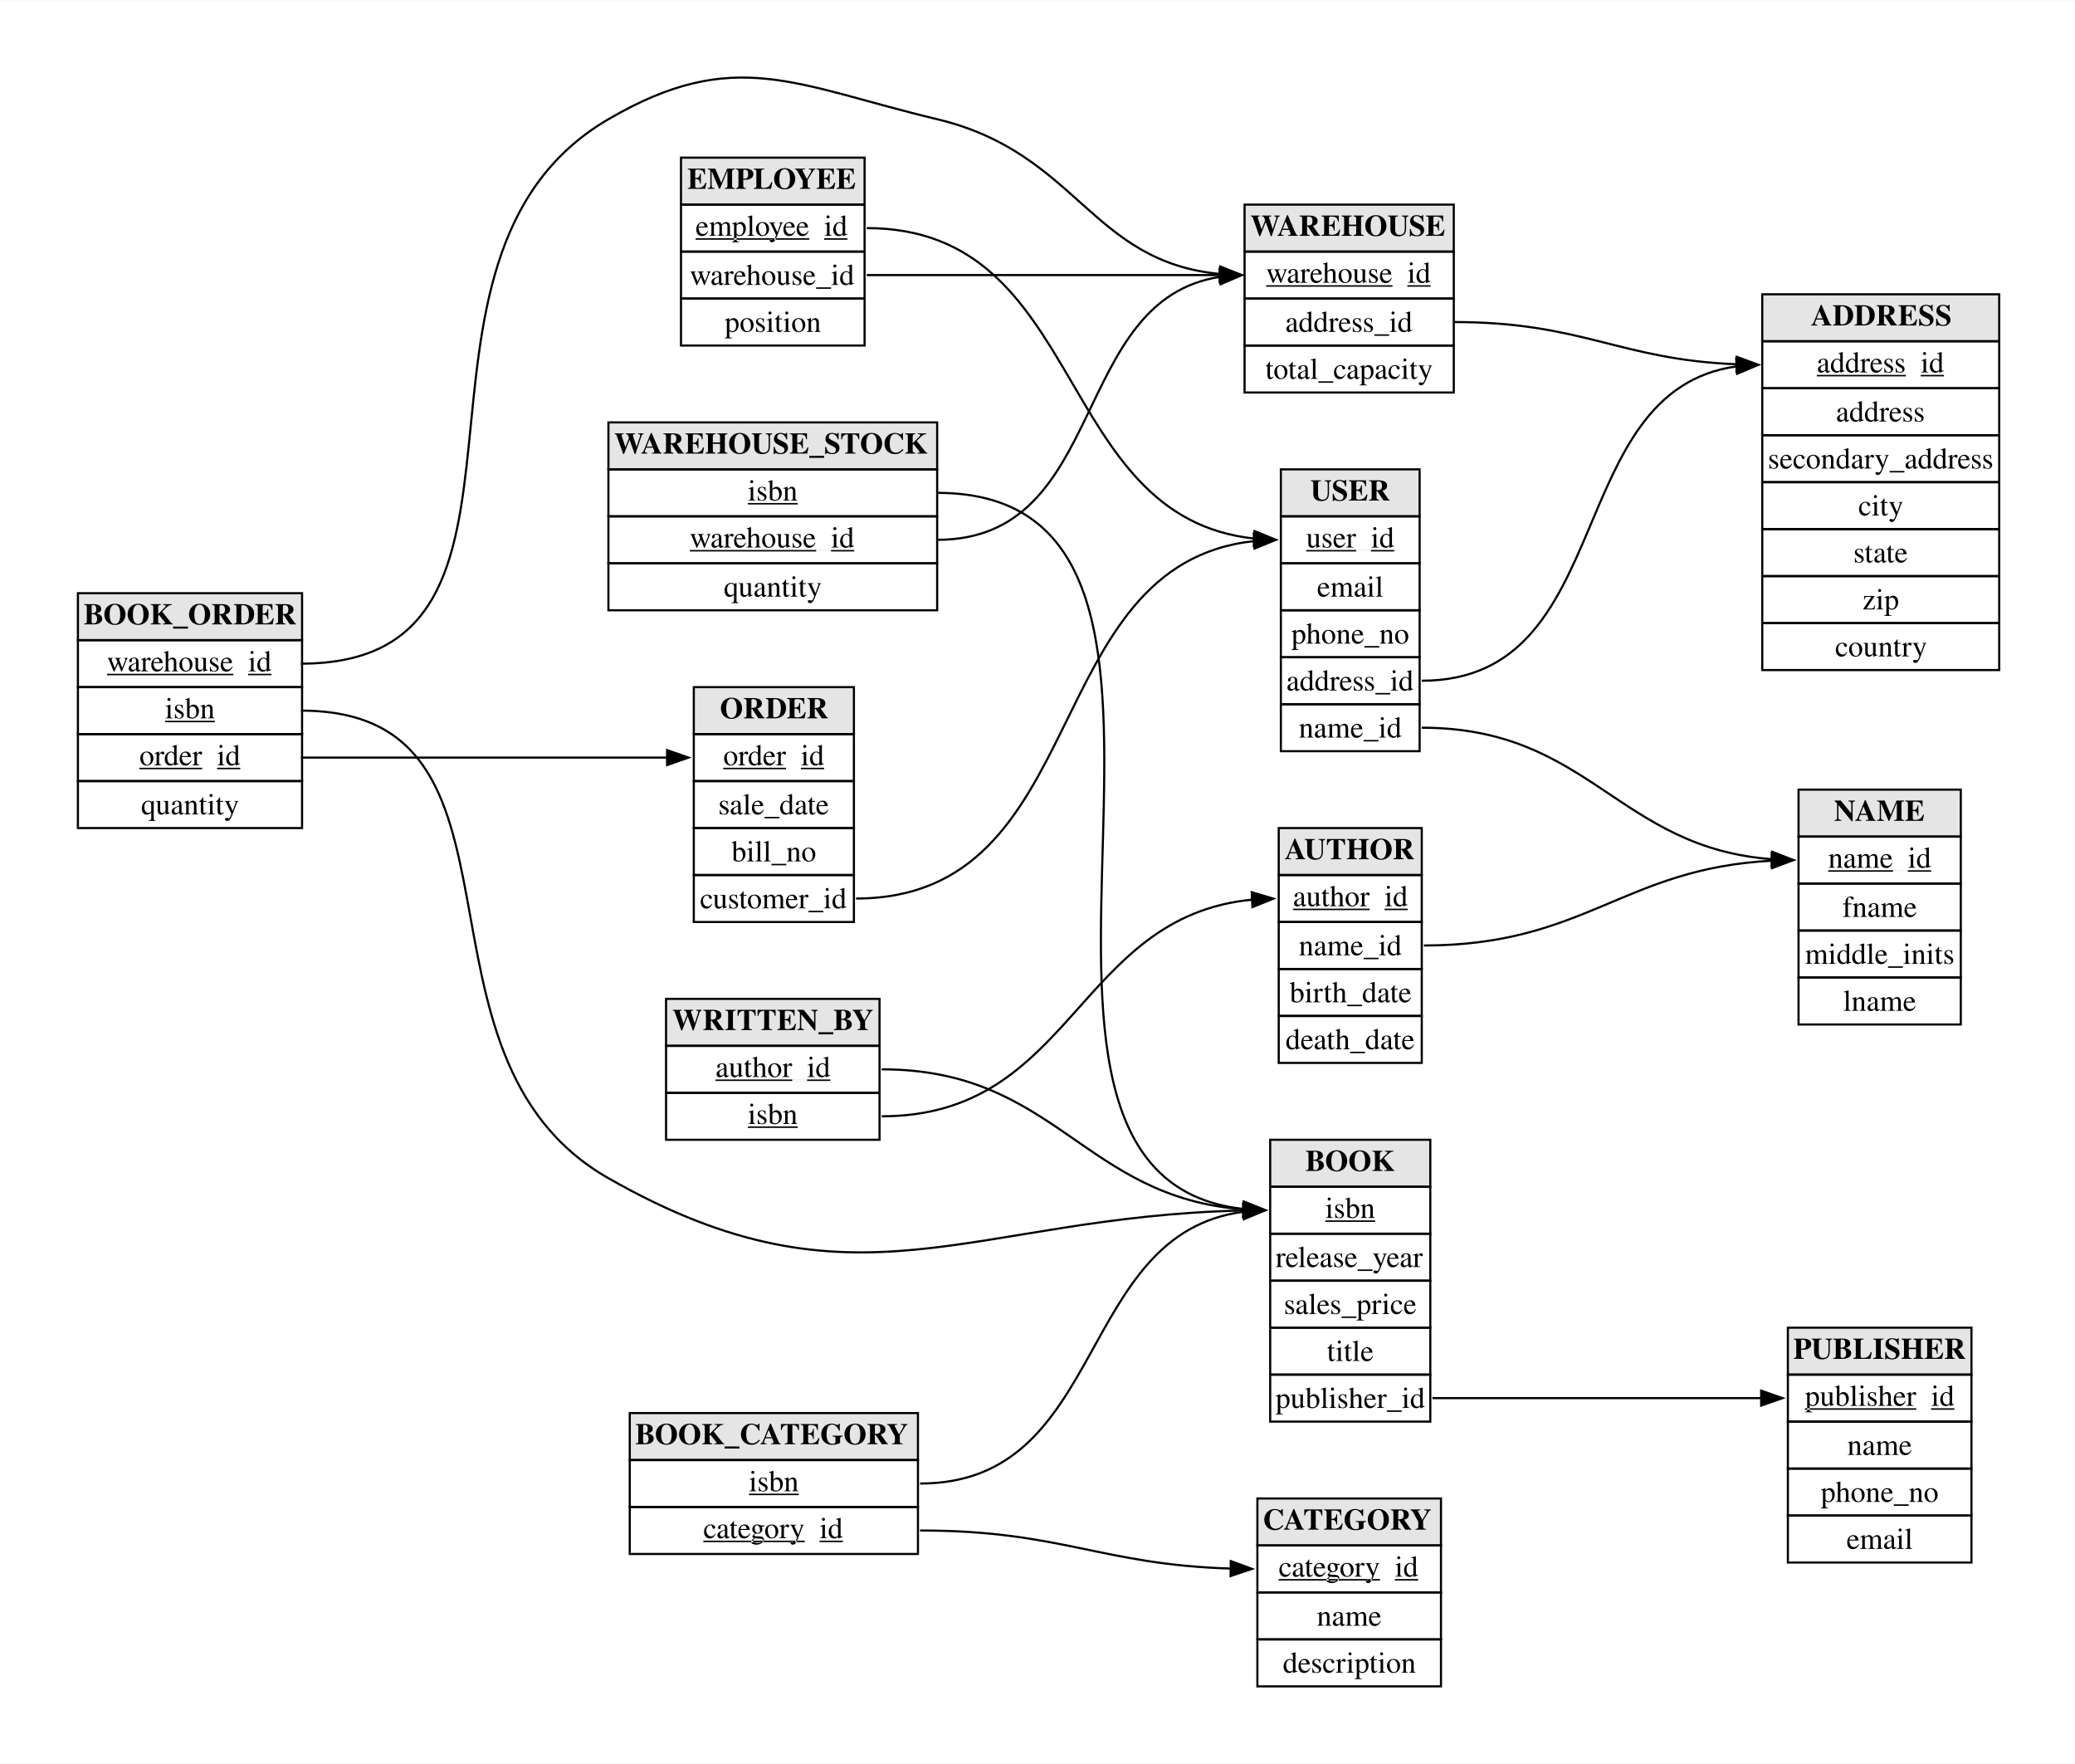
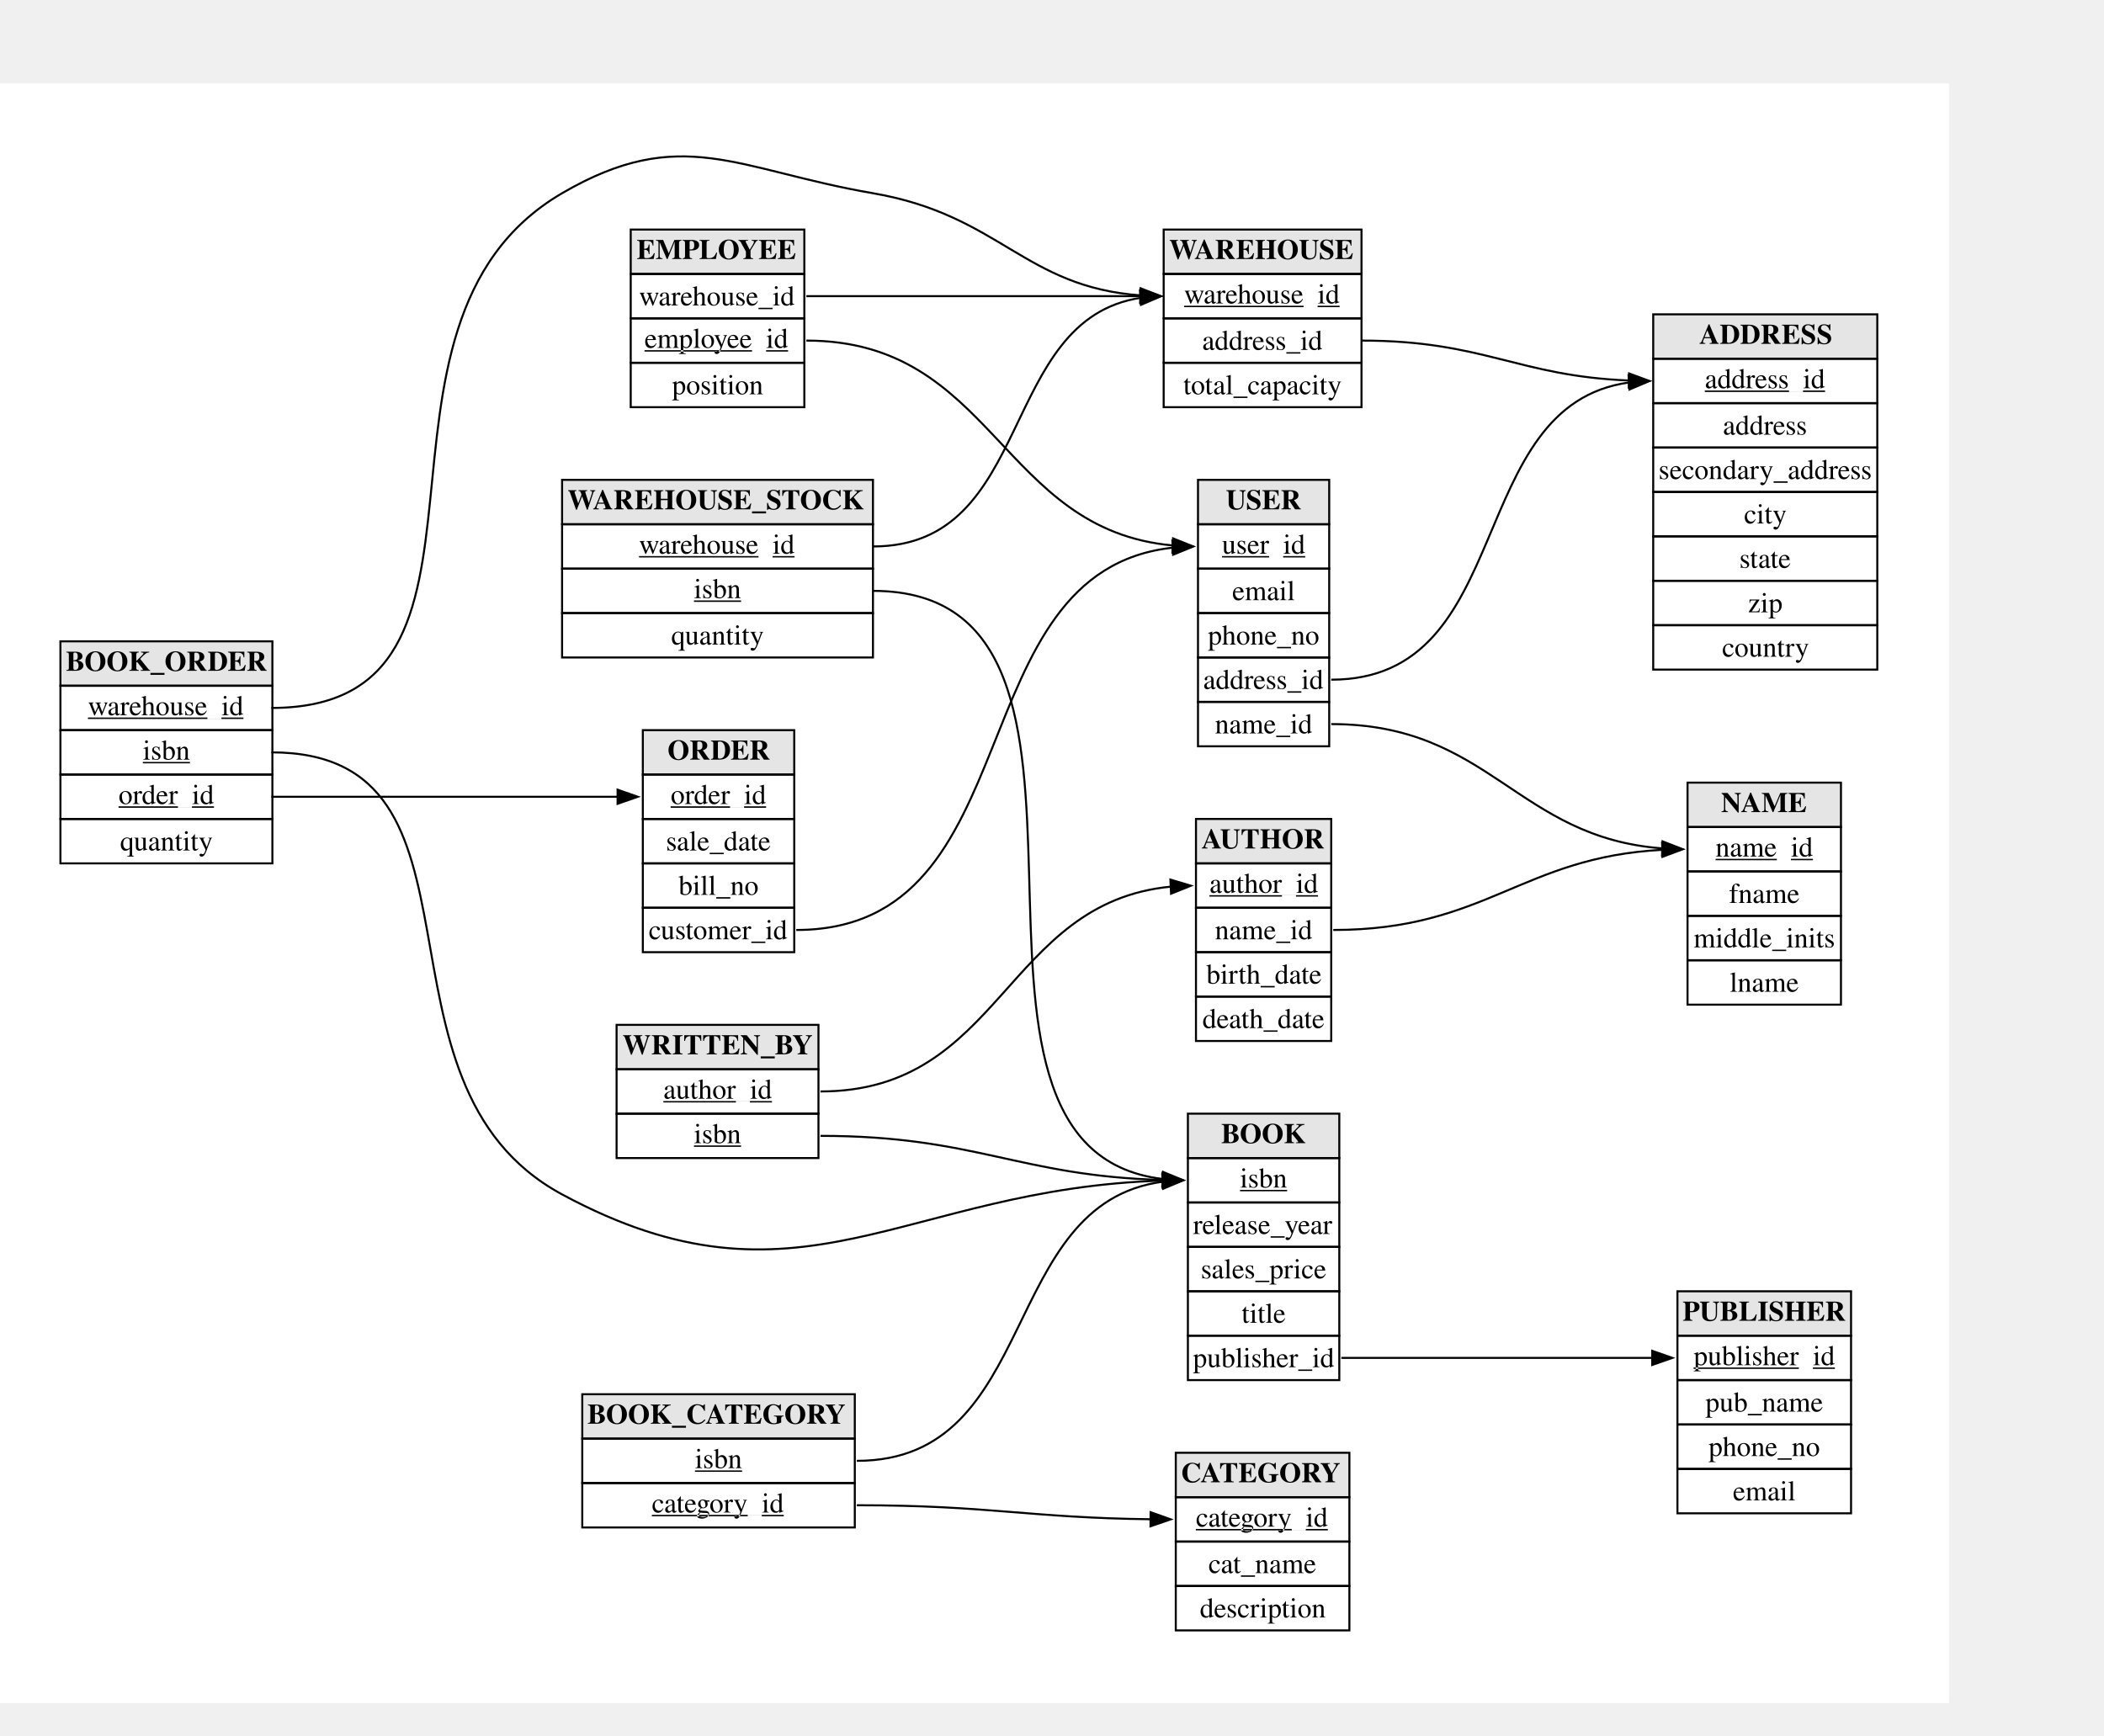
- <svg xmlns="http://www.w3.org/2000/svg" width="972pt" height="826pt" viewBox="0.00 0.00 972 825.67">
-   <g id="graph0" class="graph" transform="translate(36,789.67) scale(1)" data-name="Relational">
-     <polygon fill="white" stroke="none" points="-36,36 -36,-789.67 936,-789.67 936,36 -36,36" />
+ <svg xmlns="http://www.w3.org/2000/svg" width="972pt" height="802pt" viewBox="0.00 0.00 972.00 802.36">
+   <g id="graph0" class="graph" transform="translate(27.24246,753.6383) scale(0.933033)" data-name="Relational">
+     <polygon fill="white" stroke="none" points="-36,36 -36,-766.36 936,-766.36 936,36 -36,36" />
    <g id="node1" class="node" pointer-events="visible" data-name="WAREHOUSE_STOCK">
-       <polygon fill="#e5e5e5" stroke="none" points="249,-570 249,-592 403,-592 403,-570 249,-570" />
-       <polygon fill="none" stroke="black" points="249,-570 249,-592 403,-592 403,-570 249,-570" />
-       <text text-anchor="start" x="251.71" y="-577.4" font-family="Times,serif" font-weight="bold" font-size="14.00">WAREHOUSE_STOCK</text>
+       <polygon fill="#e5e5e5" stroke="none" points="249,-548 249,-570 403,-570 403,-548 249,-548" />
      <polygon fill="none" stroke="black" points="249,-548 249,-570 403,-570 403,-548 249,-548" />
-       <text text-anchor="start" x="314.33" y="-555.4" font-family="Times,serif" text-decoration="underline" font-size="14.00">isbn</text>
+       <text text-anchor="start" x="251.71" y="-555.4" font-family="Times,serif" font-weight="bold" font-size="14.00">WAREHOUSE_STOCK</text>
      <polygon fill="none" stroke="black" points="249,-526 249,-548 403,-548 403,-526 249,-526" />
      <text text-anchor="start" x="287.12" y="-533.4" font-family="Times,serif" text-decoration="underline" font-size="14.00">warehouse_id</text>
      <polygon fill="none" stroke="black" points="249,-504 249,-526 403,-526 403,-504 249,-504" />
-       <text text-anchor="start" x="303.06" y="-510.4" font-family="Times,serif" font-size="14.00">quantity</text>
+       <text text-anchor="start" x="314.33" y="-511.4" font-family="Times,serif" text-decoration="underline" font-size="14.00">isbn</text>
+       <polygon fill="none" stroke="black" points="249,-482 249,-504 403,-504 403,-482 249,-482" />
+       <text text-anchor="start" x="303.06" y="-488.4" font-family="Times,serif" font-size="14.00">quantity</text>
    </g>
    <g id="node2" class="node" pointer-events="visible" data-name="WAREHOUSE">
      <polygon fill="#e5e5e5" stroke="none" points="547,-672 547,-694 645,-694 645,-672 547,-672" />
      <polygon fill="none" stroke="black" points="547,-672 547,-694 645,-694 645,-672 547,-672" />
      <text text-anchor="start" x="549.71" y="-679.4" font-family="Times,serif" font-weight="bold" font-size="14.00">WAREHOUSE</text>
      <polygon fill="none" stroke="black" points="547,-650 547,-672 645,-672 645,-650 547,-650" />
      <text text-anchor="start" x="557.12" y="-657.4" font-family="Times,serif" text-decoration="underline" font-size="14.00">warehouse_id</text>
      <polygon fill="none" stroke="black" points="547,-628 547,-650 645,-650 645,-628 547,-628" />
      <text text-anchor="start" x="566.06" y="-634.4" font-family="Times,serif" font-size="14.00">address_id</text>
      <polygon fill="none" stroke="black" points="547,-606 547,-628 645,-628 645,-606 547,-606" />
      <text text-anchor="start" x="556.74" y="-612.4" font-family="Times,serif" font-size="14.00">total_capacity</text>
    </g>
    <g id="edge2" class="edge" data-name="WAREHOUSE_STOCK:2-&gt;WAREHOUSE:1" data-comment="WAREHOUSE_STOCK-&gt;WAREHOUSE">
      <path fill="none" stroke="black" d="M403,-537C483.5,-537 464.64,-649.65 535.82,-660.21" />
      <polygon fill="black" stroke="black" points="535.27,-663.68 545.49,-660.89 535.76,-656.7 535.27,-663.68" />
    </g>
    <g id="node8" class="node" pointer-events="visible" data-name="BOOK">
      <polygon fill="#e5e5e5" stroke="none" points="559,-234 559,-256 634,-256 634,-234 559,-234" />
      <polygon fill="none" stroke="black" points="559,-234 559,-256 634,-256 634,-234 559,-234" />
      <text text-anchor="start" x="575.5" y="-241.4" font-family="Times,serif" font-weight="bold" font-size="14.00">BOOK</text>
      <polygon fill="none" stroke="black" points="559,-212 559,-234 634,-234 634,-212 559,-212" />
      <text text-anchor="start" x="584.83" y="-219.4" font-family="Times,serif" text-decoration="underline" font-size="14.00">isbn</text>
      <polygon fill="none" stroke="black" points="559,-190 559,-212 634,-212 634,-190 559,-190" />
      <text text-anchor="start" x="561.53" y="-196.4" font-family="Times,serif" font-size="14.00">release_year</text>
      <polygon fill="none" stroke="black" points="559,-168 559,-190 634,-190 634,-168 559,-168" />
      <text text-anchor="start" x="565.4" y="-174.4" font-family="Times,serif" font-size="14.00">sales_price</text>
      <polygon fill="none" stroke="black" points="559,-146 559,-168 634,-168 634,-146 559,-146" />
      <text text-anchor="start" x="585.61" y="-152.4" font-family="Times,serif" font-size="14.00">title</text>
      <polygon fill="none" stroke="black" points="559,-124 559,-146 634,-146 634,-124 559,-124" />
      <text text-anchor="start" x="561.5" y="-130.4" font-family="Times,serif" font-size="14.00">publisher_id</text>
    </g>
    <g id="edge1" class="edge" data-name="WAREHOUSE_STOCK:1-&gt;BOOK:1" data-comment="WAREHOUSE_STOCK-&gt;BOOK">
-       <path fill="none" stroke="black" d="M403,-559C563.44,-559 401.83,-239.21 546.55,-223.59" />
-       <polygon fill="black" stroke="black" points="546.68,-227.09 556.49,-223.08 546.32,-220.1 546.68,-227.09" />
+       <path fill="none" stroke="black" d="M403,-515C545.91,-515 418.45,-238.75 546.58,-223.64" />
+       <polygon fill="black" stroke="black" points="546.7,-227.14 556.49,-223.09 546.31,-220.15 546.7,-227.14" />
    </g>
    <g id="node4" class="node" pointer-events="visible" data-name="ADDRESS">
      <polygon fill="#e5e5e5" stroke="none" points="789.5,-630 789.5,-652 900.5,-652 900.5,-630 789.5,-630" />
      <polygon fill="none" stroke="black" points="789.5,-630 789.5,-652 900.5,-652 900.5,-630 789.5,-630" />
      <text text-anchor="start" x="812.32" y="-637.4" font-family="Times,serif" font-weight="bold" font-size="14.00">ADDRESS</text>
      <polygon fill="none" stroke="black" points="789.5,-608 789.5,-630 900.5,-630 900.5,-608 789.5,-608" />
      <text text-anchor="start" x="815.06" y="-615.4" font-family="Times,serif" text-decoration="underline" font-size="14.00">address_id</text>
      <polygon fill="none" stroke="black" points="789.5,-586 789.5,-608 900.5,-608 900.5,-586 789.5,-586" />
      <text text-anchor="start" x="824.01" y="-592.4" font-family="Times,serif" font-size="14.00">address</text>
      <polygon fill="none" stroke="black" points="789.5,-564 789.5,-586 900.5,-586 900.5,-564 789.5,-564" />
      <text text-anchor="start" x="792.13" y="-570.4" font-family="Times,serif" font-size="14.00">secondary_address</text>
      <polygon fill="none" stroke="black" points="789.5,-542 789.5,-564 900.5,-564 900.5,-542 789.5,-542" />
      <text text-anchor="start" x="834.5" y="-548.4" font-family="Times,serif" font-size="14.00">city</text>
      <polygon fill="none" stroke="black" points="789.5,-520 789.5,-542 900.5,-542 900.5,-520 789.5,-520" />
      <text text-anchor="start" x="832.17" y="-526.4" font-family="Times,serif" font-size="14.00">state</text>
      <polygon fill="none" stroke="black" points="789.5,-498 789.5,-520 900.5,-520 900.5,-498 789.5,-498" />
      <text text-anchor="start" x="836.45" y="-504.4" font-family="Times,serif" font-size="14.00">zip</text>
      <polygon fill="none" stroke="black" points="789.5,-476 789.5,-498 900.5,-498 900.5,-476 789.5,-476" />
      <text text-anchor="start" x="823.62" y="-482.4" font-family="Times,serif" font-size="14.00">country</text>
    </g>
    <g id="edge3" class="edge" data-name="WAREHOUSE:2-&gt;ADDRESS:1" data-comment="WAREHOUSE-&gt;ADDRESS">
      <path fill="none" stroke="black" d="M645,-639C705.7,-639 722.41,-621.35 777.79,-619.21" />
      <polygon fill="black" stroke="black" points="777.55,-622.72 787.49,-619.03 777.42,-615.72 777.55,-622.72" />
    </g>
    <g id="node3" class="node" pointer-events="visible" data-name="EMPLOYEE">
-       <polygon fill="#e5e5e5" stroke="none" points="283,-694 283,-716 369,-716 369,-694 283,-694" />
-       <polygon fill="none" stroke="black" points="283,-694 283,-716 369,-716 369,-694 283,-694" />
-       <text text-anchor="start" x="285.94" y="-701.4" font-family="Times,serif" font-weight="bold" font-size="14.00">EMPLOYEE</text>
+       <polygon fill="#e5e5e5" stroke="none" points="283,-672 283,-694 369,-694 369,-672 283,-672" />
      <polygon fill="none" stroke="black" points="283,-672 283,-694 369,-694 369,-672 283,-672" />
-       <text text-anchor="start" x="289.84" y="-679.4" font-family="Times,serif" text-decoration="underline" font-size="14.00">employee_id</text>
+       <text text-anchor="start" x="285.94" y="-679.4" font-family="Times,serif" font-size="14.00" font-weight="bold">EMPLOYEE</text>
      <polygon fill="none" stroke="black" points="283,-650 283,-672 369,-672 369,-650 283,-650" />
      <text text-anchor="start" x="287.12" y="-656.4" font-family="Times,serif" font-size="14.00">warehouse_id</text>
      <polygon fill="none" stroke="black" points="283,-628 283,-650 369,-650 369,-628 283,-628" />
-       <text text-anchor="start" x="303.44" y="-634.4" font-family="Times,serif" font-size="14.00">position</text>
+       <text text-anchor="start" x="289.84" y="-635.4" font-family="Times,serif" text-decoration="underline" font-size="14.00">employee_id</text>
+       <polygon fill="none" stroke="black" points="283,-606 283,-628 369,-628 369,-606 283,-606" />
+       <text text-anchor="start" x="303.44" y="-612.4" font-family="Times,serif" font-size="14.00">position</text>
    </g>
    <g id="edge5" class="edge" data-name="EMPLOYEE:2-&gt;WAREHOUSE:1" data-comment="EMPLOYEE-&gt;WAREHOUSE">
      <path fill="none" stroke="black" d="M370,-661C444.83,-661 466.27,-661 535.88,-661" />
      <polygon fill="black" stroke="black" points="535.49,-664.5 545.49,-661 535.49,-657.5 535.49,-664.5" />
    </g>
    <g id="node5" class="node" pointer-events="visible" data-name="USER">
      <polygon fill="#e5e5e5" stroke="none" points="564,-548 564,-570 629,-570 629,-548 564,-548" />
      <polygon fill="none" stroke="black" points="564,-548 564,-570 629,-570 629,-548 564,-548" />
      <text text-anchor="start" x="577.83" y="-555.4" font-family="Times,serif" font-weight="bold" font-size="14.00">USER</text>
      <polygon fill="none" stroke="black" points="564,-526 564,-548 629,-548 629,-526 564,-526" />
      <text text-anchor="start" x="575.89" y="-533.4" font-family="Times,serif" text-decoration="underline" font-size="14.00">user_id</text>
      <polygon fill="none" stroke="black" points="564,-504 564,-526 629,-526 629,-504 564,-504" />
      <text text-anchor="start" x="580.95" y="-510.4" font-family="Times,serif" font-size="14.00">email</text>
      <polygon fill="none" stroke="black" points="564,-482 564,-504 629,-504 629,-482 564,-482" />
      <text text-anchor="start" x="568.89" y="-488.4" font-family="Times,serif" font-size="14.00">phone_no</text>
      <polygon fill="none" stroke="black" points="564,-460 564,-482 629,-482 629,-460 564,-460" />
      <text text-anchor="start" x="566.56" y="-466.4" font-family="Times,serif" font-size="14.00">address_id</text>
      <polygon fill="none" stroke="black" points="564,-438 564,-460 629,-460 629,-438 564,-438" />
      <text text-anchor="start" x="572.4" y="-444.4" font-family="Times,serif" font-size="14.00">name_id</text>
    </g>
    <g id="edge4" class="edge" data-name="EMPLOYEE:1-&gt;USER:1" data-comment="EMPLOYEE-&gt;USER">
-       <path fill="none" stroke="black" d="M370,-683C473.57,-683 456.91,-547.63 551.55,-537.59" />
-       <polygon fill="black" stroke="black" points="551.68,-541.09 561.49,-537.08 551.32,-534.1 551.68,-541.09" />
+       <path fill="none" stroke="black" d="M370,-639C463.04,-639 465.9,-545.2 551.54,-537.5" />
+       <polygon fill="black" stroke="black" points="551.65,-541 561.49,-537.07 551.34,-534.01 551.65,-541" />
    </g>
    <g id="edge6" class="edge" data-name="USER:4-&gt;ADDRESS:1" data-comment="USER-&gt;ADDRESS">
      <path fill="none" stroke="black" d="M630,-471C722.58,-471 695.03,-607.11 777.76,-618.27" />
      <polygon fill="black" stroke="black" points="777.28,-621.75 787.49,-618.9 777.74,-614.76 777.28,-621.75" />
    </g>
    <g id="node14" class="node" pointer-events="visible" data-name="NAME">
      <polygon fill="#e5e5e5" stroke="none" points="806.5,-398 806.5,-420 882.5,-420 882.5,-398 806.5,-398" />
      <polygon fill="none" stroke="black" points="806.5,-398 806.5,-420 882.5,-420 882.5,-398 806.5,-398" />
      <text text-anchor="start" x="823.11" y="-405.4" font-family="Times,serif" font-weight="bold" font-size="14.00">NAME</text>
      <polygon fill="none" stroke="black" points="806.5,-376 806.5,-398 882.5,-398 882.5,-376 806.5,-376" />
      <text text-anchor="start" x="820.4" y="-383.4" font-family="Times,serif" text-decoration="underline" font-size="14.00">name_id</text>
      <polygon fill="none" stroke="black" points="806.5,-354 806.5,-376 882.5,-376 882.5,-354 806.5,-354" />
      <text text-anchor="start" x="827.01" y="-360.4" font-family="Times,serif" font-size="14.00">fname</text>
      <polygon fill="none" stroke="black" points="806.5,-332 806.5,-354 882.5,-354 882.5,-332 806.5,-332" />
      <text text-anchor="start" x="809.5" y="-338.4" font-family="Times,serif" font-size="14.00">middle_inits</text>
      <polygon fill="none" stroke="black" points="806.5,-310 806.5,-332 882.5,-332 882.5,-310 806.5,-310" />
      <text text-anchor="start" x="827.4" y="-316.4" font-family="Times,serif" font-size="14.00">lname</text>
    </g>
    <g id="edge7" class="edge" data-name="USER:5-&gt;NAME:1" data-comment="USER-&gt;NAME">
      <path fill="none" stroke="black" d="M630,-449C708.85,-449 721.67,-392.68 794.33,-387.4" />
      <polygon fill="black" stroke="black" points="794.12,-390.91 803.99,-387.05 793.87,-383.91 794.12,-390.91" />
    </g>
    <g id="node6" class="node" pointer-events="visible" data-name="ORDER">
-       <polygon fill="#e5e5e5" stroke="none" points="289,-446 289,-468 364,-468 364,-446 289,-446" />
-       <polygon fill="none" stroke="black" points="289,-446 289,-468 364,-468 364,-446 289,-446" />
-       <text text-anchor="start" x="301.22" y="-453.4" font-family="Times,serif" font-weight="bold" font-size="14.00">ORDER</text>
+       <polygon fill="#e5e5e5" stroke="none" points="289,-424 289,-446 364,-446 364,-424 289,-424" />
      <polygon fill="none" stroke="black" points="289,-424 289,-446 364,-446 364,-424 289,-424" />
-       <text text-anchor="start" x="302.79" y="-431.4" font-family="Times,serif" text-decoration="underline" font-size="14.00">order_id</text>
+       <text text-anchor="start" x="301.22" y="-431.4" font-family="Times,serif" font-weight="bold" font-size="14.00">ORDER</text>
      <polygon fill="none" stroke="black" points="289,-402 289,-424 364,-424 364,-402 289,-402" />
-       <text text-anchor="start" x="300.46" y="-408.4" font-family="Times,serif" font-size="14.00">sale_date</text>
+       <text text-anchor="start" x="302.79" y="-409.4" font-family="Times,serif" text-decoration="underline" font-size="14.00">order_id</text>
      <polygon fill="none" stroke="black" points="289,-380 289,-402 364,-402 364,-380 289,-380" />
-       <text text-anchor="start" x="306.67" y="-386.4" font-family="Times,serif" font-size="14.00">bill_no</text>
+       <text text-anchor="start" x="300.46" y="-386.4" font-family="Times,serif" font-size="14.00">sale_date</text>
      <polygon fill="none" stroke="black" points="289,-358 289,-380 364,-380 364,-358 289,-358" />
-       <text text-anchor="start" x="291.9" y="-364.4" font-family="Times,serif" font-size="14.00">customer_id</text>
+       <text text-anchor="start" x="306.67" y="-364.4" font-family="Times,serif" font-size="14.00">bill_no</text>
+       <polygon fill="none" stroke="black" points="289,-336 289,-358 364,-358 364,-336 289,-336" />
+       <text text-anchor="start" x="291.9" y="-342.4" font-family="Times,serif" font-size="14.00">customer_id</text>
    </g>
    <g id="edge8" class="edge" data-name="ORDER:4-&gt;USER:1" data-comment="ORDER-&gt;USER">
-       <path fill="none" stroke="black" d="M365,-369C476.46,-369 449.66,-525.71 551.67,-536.42" />
-       <polygon fill="black" stroke="black" points="551.32,-539.91 561.49,-536.92 551.68,-532.92 551.32,-539.91" />
+       <path fill="none" stroke="black" d="M365,-347C483.03,-347 443.82,-524.95 551.72,-536.42" />
+       <polygon fill="black" stroke="black" points="551.32,-539.9 561.49,-536.92 551.68,-532.91 551.32,-539.9" />
    </g>
    <g id="node7" class="node" pointer-events="visible" data-name="BOOK_ORDER">
-       <polygon fill="#e5e5e5" stroke="none" points="0.5,-490 0.5,-512 105.5,-512 105.5,-490 0.5,-490" />
-       <polygon fill="none" stroke="black" points="0.5,-490 0.5,-512 105.5,-512 105.5,-490 0.5,-490" />
-       <text text-anchor="start" x="3.22" y="-497.4" font-family="Times,serif" font-weight="bold" font-size="14.00">BOOK_ORDER</text>
+       <polygon fill="#e5e5e5" stroke="none" points="0.5,-468 0.5,-490 105.5,-490 105.5,-468 0.5,-468" />
      <polygon fill="none" stroke="black" points="0.5,-468 0.5,-490 105.5,-490 105.5,-468 0.5,-468" />
-       <text text-anchor="start" x="14.12" y="-475.4" font-family="Times,serif" text-decoration="underline" font-size="14.00">warehouse_id</text>
+       <text text-anchor="start" x="3.22" y="-475.4" font-family="Times,serif" font-weight="bold" font-size="14.00">BOOK_ORDER</text>
      <polygon fill="none" stroke="black" points="0.5,-446 0.5,-468 105.5,-468 105.5,-446 0.5,-446" />
-       <text text-anchor="start" x="41.33" y="-453.4" font-family="Times,serif" text-decoration="underline" font-size="14.00">isbn</text>
+       <text text-anchor="start" x="14.12" y="-453.4" font-family="Times,serif" text-decoration="underline" font-size="14.00">warehouse_id</text>
      <polygon fill="none" stroke="black" points="0.5,-424 0.5,-446 105.5,-446 105.5,-424 0.5,-424" />
-       <text text-anchor="start" x="29.29" y="-431.4" font-family="Times,serif" text-decoration="underline" font-size="14.00">order_id</text>
+       <text text-anchor="start" x="41.33" y="-431.4" font-family="Times,serif" text-decoration="underline" font-size="14.00">isbn</text>
      <polygon fill="none" stroke="black" points="0.5,-402 0.5,-424 105.5,-424 105.5,-402 0.5,-402" />
-       <text text-anchor="start" x="30.06" y="-408.4" font-family="Times,serif" font-size="14.00">quantity</text>
+       <text text-anchor="start" x="29.29" y="-409.4" font-family="Times,serif" text-decoration="underline" font-size="14.00">order_id</text>
+       <polygon fill="none" stroke="black" points="0.5,-380 0.5,-402 105.5,-402 105.5,-380 0.5,-380" />
+       <text text-anchor="start" x="30.06" y="-386.4" font-family="Times,serif" font-size="14.00">quantity</text>
    </g>
    <g id="edge9" class="edge" data-name="BOOK_ORDER:1-&gt;WAREHOUSE:1" data-comment="BOOK_ORDER-&gt;WAREHOUSE">
-       <path fill="none" stroke="black" d="M105,-479C235.16,-479 136.59,-668.39 249,-734 308.11,-768.5 336.43,-749.91 403,-734 468.97,-718.23 474.78,-667.04 535.83,-661.49" />
-       <polygon fill="black" stroke="black" points="535.65,-665 545.49,-661.07 535.34,-658.01 535.65,-665" />
+       <path fill="none" stroke="black" d="M105,-457C235.16,-457 136.59,-646.39 249,-712 308.11,-746.5 335.54,-723.59 403,-712 465.99,-701.17 477.83,-665.53 535.65,-661.39" />
+       <polygon fill="black" stroke="black" points="535.61,-664.9 545.49,-661.05 535.37,-657.9 535.61,-664.9" />
    </g>
    <g id="edge11" class="edge" data-name="BOOK_ORDER:3-&gt;ORDER:1" data-comment="BOOK_ORDER-&gt;ORDER">
-       <path fill="none" stroke="black" d="M105,-435C182.36,-435 204.54,-435 276.51,-435" />
-       <polygon fill="black" stroke="black" points="276.49,-438.5 286.49,-435 276.49,-431.5 276.49,-438.5" />
+       <path fill="none" stroke="black" d="M105,-413C182.36,-413 204.54,-413 276.51,-413" />
+       <polygon fill="black" stroke="black" points="276.49,-416.5 286.49,-413 276.49,-409.5 276.49,-416.5" />
    </g>
    <g id="edge10" class="edge" data-name="BOOK_ORDER:2-&gt;BOOK:1" data-comment="BOOK_ORDER-&gt;BOOK">
-       <path fill="none" stroke="black" d="M105,-457C221.49,-457 147.84,-295.76 249,-238 365.02,-171.75 417.5,-220.09 546.52,-222.88" />
-       <polygon fill="black" stroke="black" points="546.45,-226.38 556.49,-222.98 546.52,-219.38 546.45,-226.38" />
+       <path fill="none" stroke="black" d="M105,-435C221.49,-435 146.47,-271.29 249,-216 366.48,-152.64 417.7,-219.02 546.53,-222.83" />
+       <polygon fill="black" stroke="black" points="546.44,-226.33 556.49,-222.98 546.54,-219.33 546.44,-226.33" />
    </g>
    <g id="node9" class="node" pointer-events="visible" data-name="PUBLISHER">
      <polygon fill="#e5e5e5" stroke="none" points="801.5,-146 801.5,-168 887.5,-168 887.5,-146 801.5,-146" />
      <polygon fill="none" stroke="black" points="801.5,-146 801.5,-168 887.5,-168 887.5,-146 801.5,-146" />
      <text text-anchor="start" x="804.04" y="-153.4" font-family="Times,serif" font-weight="bold" font-size="14.00">PUBLISHER</text>
      <polygon fill="none" stroke="black" points="801.5,-124 801.5,-146 887.5,-146 887.5,-124 801.5,-124" />
      <text text-anchor="start" x="809.5" y="-131.4" font-family="Times,serif" text-decoration="underline" font-size="14.00">publisher_id</text>
      <polygon fill="none" stroke="black" points="801.5,-102 801.5,-124 887.5,-124 887.5,-102 801.5,-102" />
-       <text text-anchor="start" x="829.34" y="-108.4" font-family="Times,serif" font-size="14.00">name</text>
+       <text text-anchor="start" x="815.34" y="-108.4" font-family="Times,serif" font-size="14.00">pub_name</text>
      <polygon fill="none" stroke="black" points="801.5,-80 801.5,-102 887.5,-102 887.5,-80 801.5,-80" />
      <text text-anchor="start" x="816.89" y="-86.4" font-family="Times,serif" font-size="14.00">phone_no</text>
      <polygon fill="none" stroke="black" points="801.5,-58 801.5,-80 887.5,-80 887.5,-58 801.5,-58" />
      <text text-anchor="start" x="828.95" y="-64.4" font-family="Times,serif" font-size="14.00">email</text>
    </g>
    <g id="edge12" class="edge" data-name="BOOK:5-&gt;PUBLISHER:1" data-comment="BOOK-&gt;PUBLISHER">
      <path fill="none" stroke="black" d="M635,-135C704.68,-135 724.85,-135 789.31,-135" />
      <polygon fill="black" stroke="black" points="788.99,-138.5 798.99,-135 788.99,-131.5 788.99,-138.5" />
    </g>
    <g id="node10" class="node" pointer-events="visible" data-name="WRITTEN_BY">
-       <polygon fill="#e5e5e5" stroke="none" points="276,-300 276,-322 376,-322 376,-300 276,-300" />
-       <polygon fill="none" stroke="black" points="276,-300 276,-322 376,-322 376,-300 276,-300" />
-       <text text-anchor="start" x="278.93" y="-307.4" font-family="Times,serif" font-weight="bold" font-size="14.00">WRITTEN_BY</text>
+       <polygon fill="#e5e5e5" stroke="none" points="276,-278 276,-300 376,-300 376,-278 276,-278" />
      <polygon fill="none" stroke="black" points="276,-278 276,-300 376,-300 376,-278 276,-278" />
-       <text text-anchor="start" x="299.17" y="-285.4" font-family="Times,serif" text-decoration="underline" font-size="14.00">author_id</text>
+       <text text-anchor="start" x="278.93" y="-285.4" font-family="Times,serif" font-weight="bold" font-size="14.00">WRITTEN_BY</text>
      <polygon fill="none" stroke="black" points="276,-256 276,-278 376,-278 376,-256 276,-256" />
-       <text text-anchor="start" x="314.33" y="-263.4" font-family="Times,serif" text-decoration="underline" font-size="14.00">isbn</text>
+       <text text-anchor="start" x="299.17" y="-263.4" font-family="Times,serif" text-decoration="underline" font-size="14.00">author_id</text>
+       <polygon fill="none" stroke="black" points="276,-234 276,-256 376,-256 376,-234 276,-234" />
+       <text text-anchor="start" x="314.33" y="-241.4" font-family="Times,serif" text-decoration="underline" font-size="14.00">isbn</text>
    </g>
    <g id="edge13" class="edge" data-name="WRITTEN_BY:1-&gt;BOOK:1" data-comment="WRITTEN_BY-&gt;BOOK">
-       <path fill="none" stroke="black" d="M377,-289C458.78,-289 471.35,-228.8 546.91,-223.39" />
-       <polygon fill="black" stroke="black" points="546.62,-226.9 556.49,-223.05 546.37,-219.9 546.62,-226.9" />
+       <path fill="none" stroke="black" d="M377,-245C454.08,-245 474.97,-225.1 546.56,-223.15" />
+       <polygon fill="black" stroke="black" points="546.53,-226.65 556.49,-223.02 546.44,-219.65 546.53,-226.65" />
    </g>
    <g id="node13" class="node" pointer-events="visible" data-name="AUTHOR">
      <polygon fill="#e5e5e5" stroke="none" points="563,-380 563,-402 630,-402 630,-380 563,-380" />
      <polygon fill="none" stroke="black" points="563,-380 563,-402 630,-402 630,-380 563,-380" />
      <text text-anchor="start" x="565.78" y="-387.4" font-family="Times,serif" font-weight="bold" font-size="14.00">AUTHOR</text>
      <polygon fill="none" stroke="black" points="563,-358 563,-380 630,-380 630,-358 563,-358" />
      <text text-anchor="start" x="569.67" y="-365.4" font-family="Times,serif" text-decoration="underline" font-size="14.00">author_id</text>
      <polygon fill="none" stroke="black" points="563,-336 563,-358 630,-358 630,-336 563,-336" />
      <text text-anchor="start" x="572.4" y="-342.4" font-family="Times,serif" font-size="14.00">name_id</text>
      <polygon fill="none" stroke="black" points="563,-314 563,-336 630,-336 630,-314 563,-314" />
      <text text-anchor="start" x="568.12" y="-320.4" font-family="Times,serif" font-size="14.00">birth_date</text>
      <polygon fill="none" stroke="black" points="563,-292 563,-314 630,-314 630,-292 563,-292" />
      <text text-anchor="start" x="566.18" y="-298.4" font-family="Times,serif" font-size="14.00">death_date</text>
    </g>
    <g id="edge14" class="edge" data-name="WRITTEN_BY:2-&gt;AUTHOR:1" data-comment="WRITTEN_BY-&gt;AUTHOR">
      <path fill="none" stroke="black" d="M377,-267C466.95,-267 468.17,-360.61 550.67,-368.48" />
      <polygon fill="black" stroke="black" points="550.34,-371.96 560.49,-368.93 550.66,-364.97 550.34,-371.96" />
    </g>
    <g id="node11" class="node" pointer-events="visible" data-name="BOOK_CATEGORY">
-       <polygon fill="#e5e5e5" stroke="none" points="259,-106 259,-128 394,-128 394,-106 259,-106" />
-       <polygon fill="none" stroke="black" points="259,-106 259,-128 394,-128 394,-106 259,-106" />
-       <text text-anchor="start" x="261.55" y="-113.4" font-family="Times,serif" font-weight="bold" font-size="14.00">BOOK_CATEGORY</text>
-       <polygon fill="none" stroke="black" points="259,-84 259,-106 394,-106 394,-84 259,-84" />
-       <text text-anchor="start" x="314.83" y="-91.4" font-family="Times,serif" text-decoration="underline" font-size="14.00">isbn</text>
-       <polygon fill="none" stroke="black" points="259,-62 259,-84 394,-84 394,-62 259,-62" />
-       <text text-anchor="start" x="293.46" y="-69.4" font-family="Times,serif" text-decoration="underline" font-size="14.00">category_id</text>
+       <polygon fill="#e5e5e5" stroke="none" points="259,-95 259,-117 394,-117 394,-95 259,-95" />
+       <polygon fill="none" stroke="black" points="259,-95 259,-117 394,-117 394,-95 259,-95" />
+       <text text-anchor="start" x="261.55" y="-102.4" font-family="Times,serif" font-weight="bold" font-size="14.00">BOOK_CATEGORY</text>
+       <polygon fill="none" stroke="black" points="259,-73 259,-95 394,-95 394,-73 259,-73" />
+       <text text-anchor="start" x="314.83" y="-80.4" font-family="Times,serif" text-decoration="underline" font-size="14.00">isbn</text>
+       <polygon fill="none" stroke="black" points="259,-51 259,-73 394,-73 394,-51 259,-51" />
+       <text text-anchor="start" x="293.46" y="-58.4" font-family="Times,serif" text-decoration="underline" font-size="14.00">category_id</text>
    </g>
    <g id="edge15" class="edge" data-name="BOOK_CATEGORY:1-&gt;BOOK:1" data-comment="BOOK_CATEGORY-&gt;BOOK">
-       <path fill="none" stroke="black" d="M395,-95C483.15,-95 467.5,-212.24 546.74,-222.31" />
-       <polygon fill="black" stroke="black" points="546.29,-225.79 556.49,-222.91 546.72,-218.8 546.29,-225.79" />
+       <path fill="none" stroke="black" d="M395,-84C486.21,-84 464.88,-211.57 546.64,-222.29" />
+       <polygon fill="black" stroke="black" points="546.29,-225.77 556.49,-222.9 546.73,-218.78 546.29,-225.77" />
    </g>
    <g id="node12" class="node" pointer-events="visible" data-name="CATEGORY">
      <polygon fill="#e5e5e5" stroke="none" points="553,-66 553,-88 639,-88 639,-66 553,-66" />
      <polygon fill="none" stroke="black" points="553,-66 553,-88 639,-88 639,-66 553,-66" />
      <text text-anchor="start" x="555.55" y="-73.4" font-family="Times,serif" font-weight="bold" font-size="14.00">CATEGORY</text>
      <polygon fill="none" stroke="black" points="553,-44 553,-66 639,-66 639,-44 553,-44" />
      <text text-anchor="start" x="562.96" y="-51.4" font-family="Times,serif" text-decoration="underline" font-size="14.00">category_id</text>
      <polygon fill="none" stroke="black" points="553,-22 553,-44 639,-44 639,-22 553,-22" />
-       <text text-anchor="start" x="580.84" y="-28.4" font-family="Times,serif" font-size="14.00">name</text>
+       <text text-anchor="start" x="569.18" y="-28.4" font-family="Times,serif" font-size="14.00">cat_name</text>
      <polygon fill="none" stroke="black" points="553,0 553,-22 639,-22 639,0 553,0" />
      <text text-anchor="start" x="564.9" y="-6.4" font-family="Times,serif" font-size="14.00">description</text>
    </g>
    <g id="edge16" class="edge" data-name="BOOK_CATEGORY:2-&gt;CATEGORY:1" data-comment="BOOK_CATEGORY-&gt;CATEGORY">
-       <path fill="none" stroke="black" d="M395,-73C461.26,-73 479.72,-56.98 540.56,-55.17" />
-       <polygon fill="black" stroke="black" points="540.54,-58.67 550.49,-55.02 540.44,-51.67 540.54,-58.67" />
+       <path fill="none" stroke="black" d="M395,-62C460.89,-62 480.02,-55.77 540.62,-55.06" />
+       <polygon fill="black" stroke="black" points="540.51,-58.57 550.49,-55.01 540.47,-51.57 540.51,-58.57" />
    </g>
    <g id="edge17" class="edge" data-name="AUTHOR:2-&gt;NAME:1" data-comment="AUTHOR-&gt;NAME">
      <path fill="none" stroke="black" d="M631,-347C706.68,-347 724.28,-383.19 794.29,-386.72" />
      <polygon fill="black" stroke="black" points="793.9,-390.21 803.99,-386.96 794.08,-383.22 793.9,-390.21" />
    </g>
  </g>
</svg>
